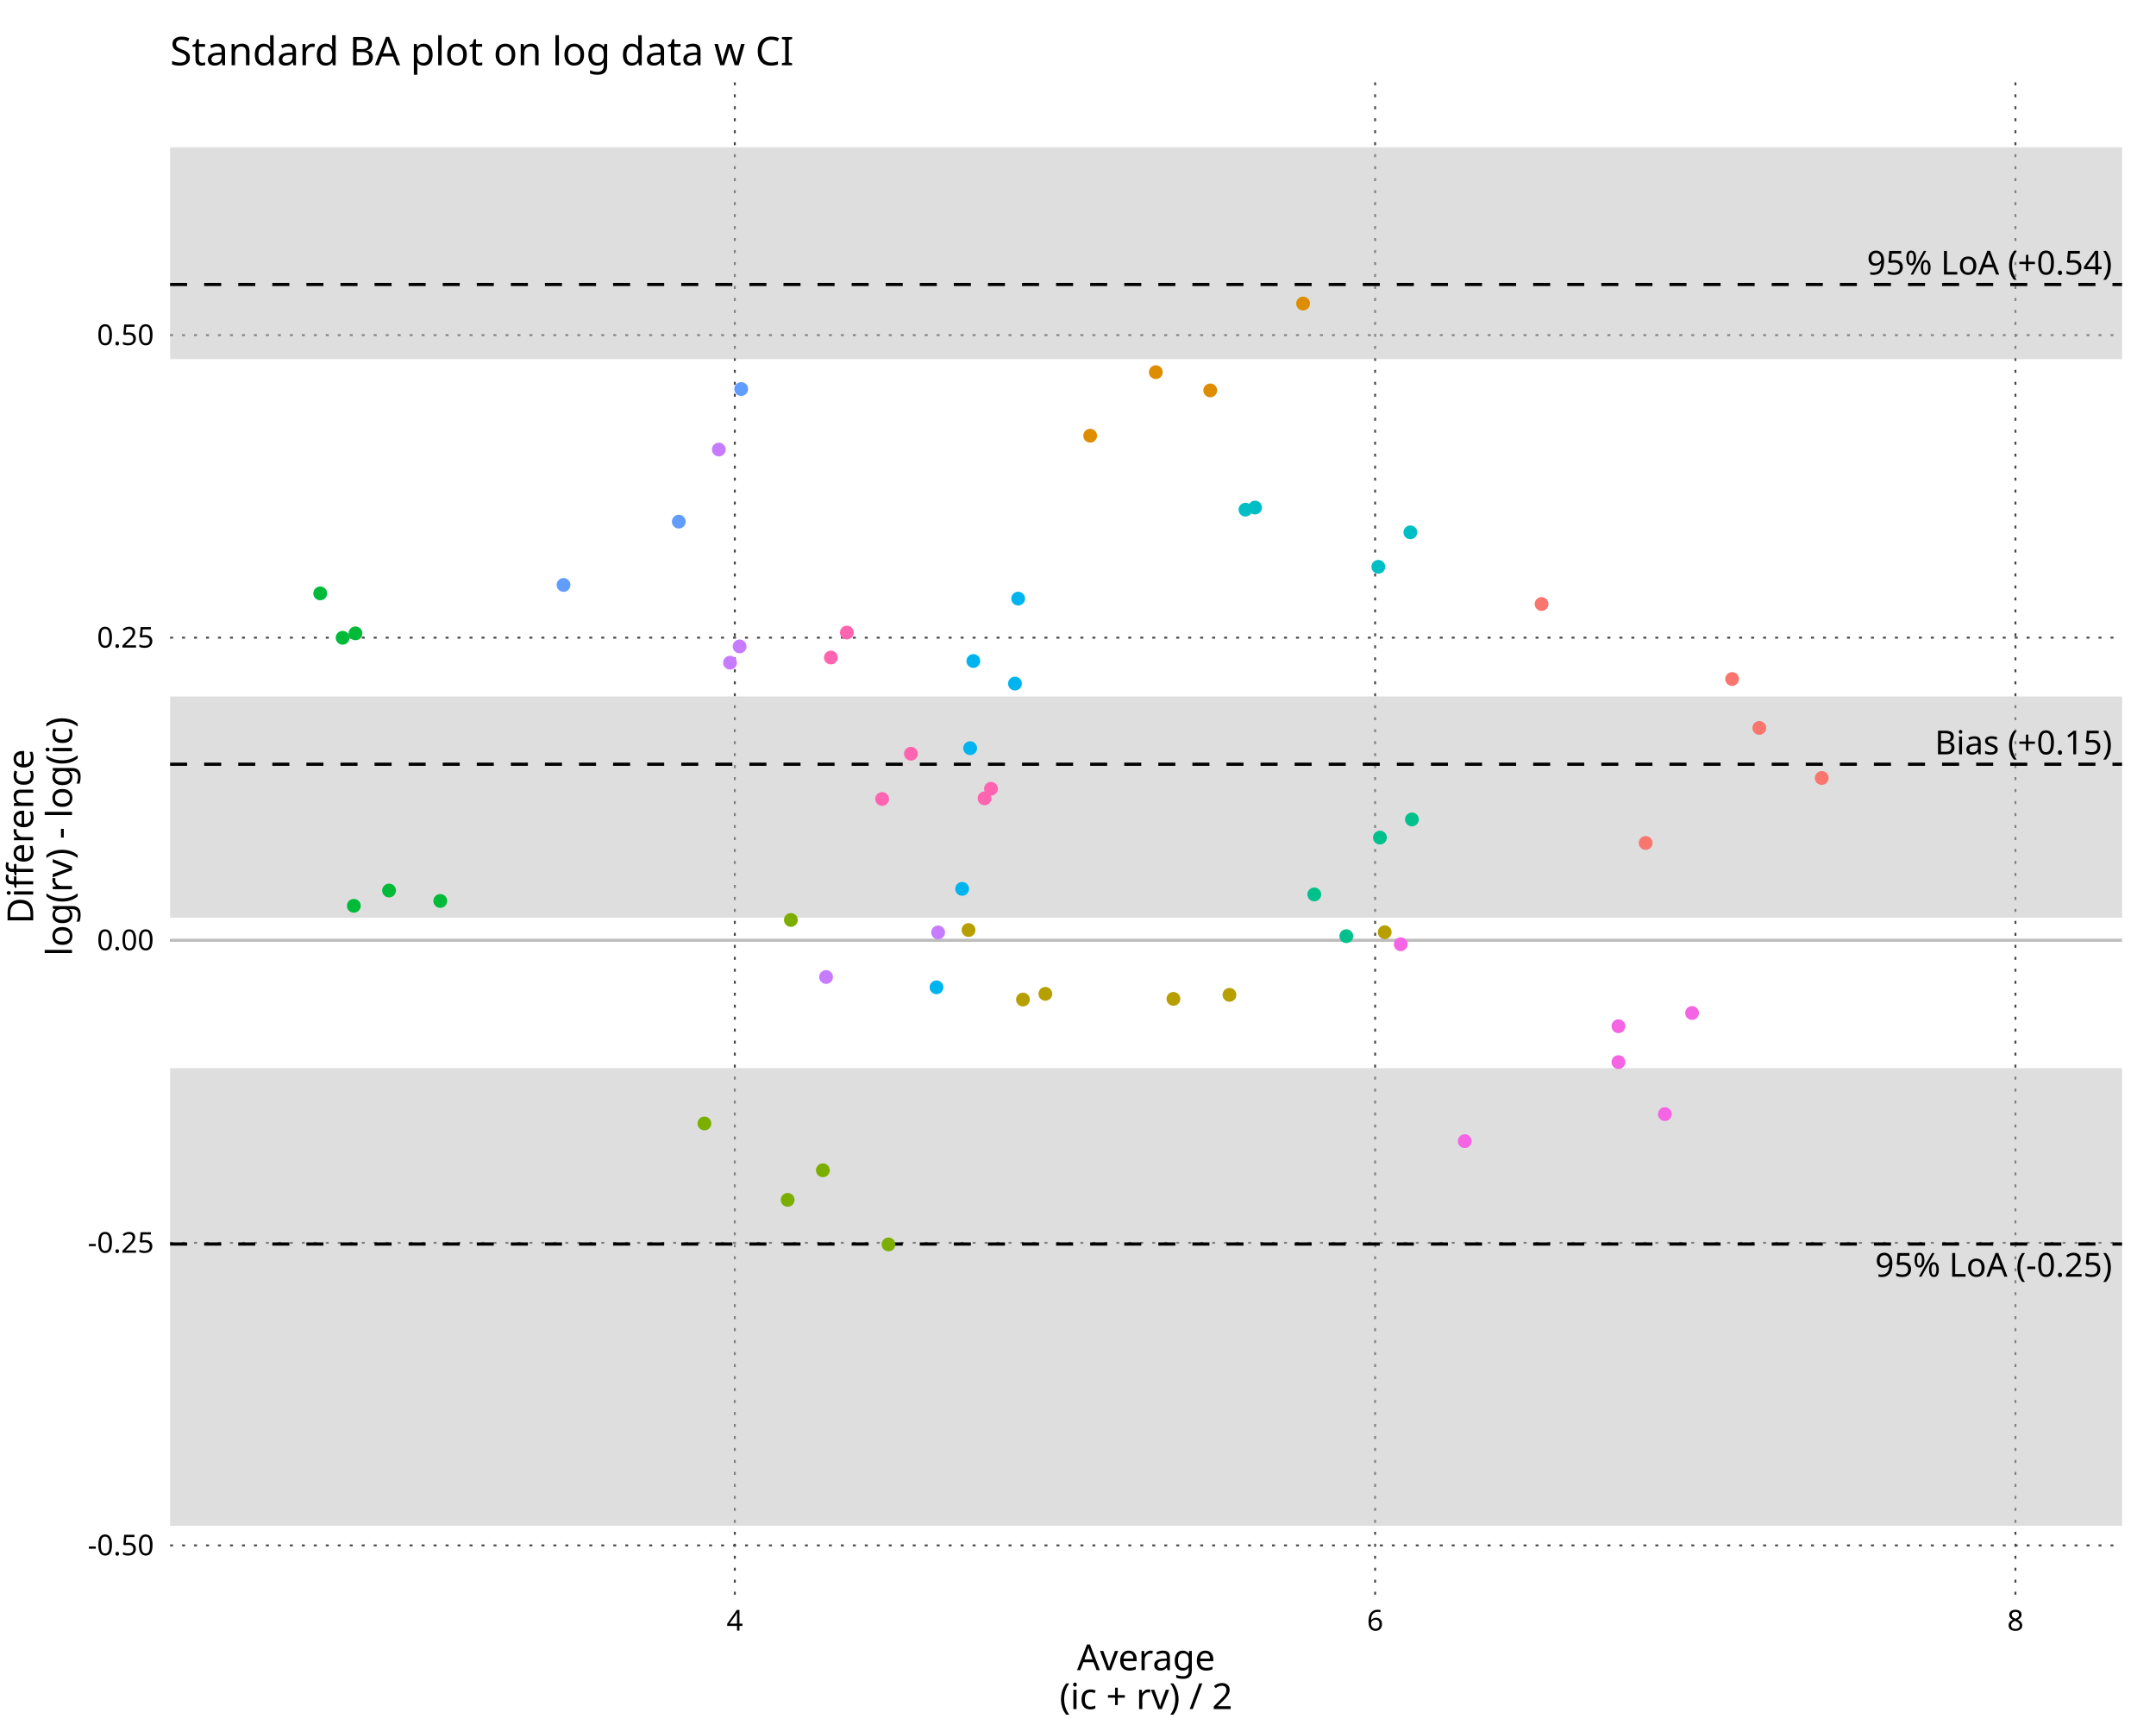
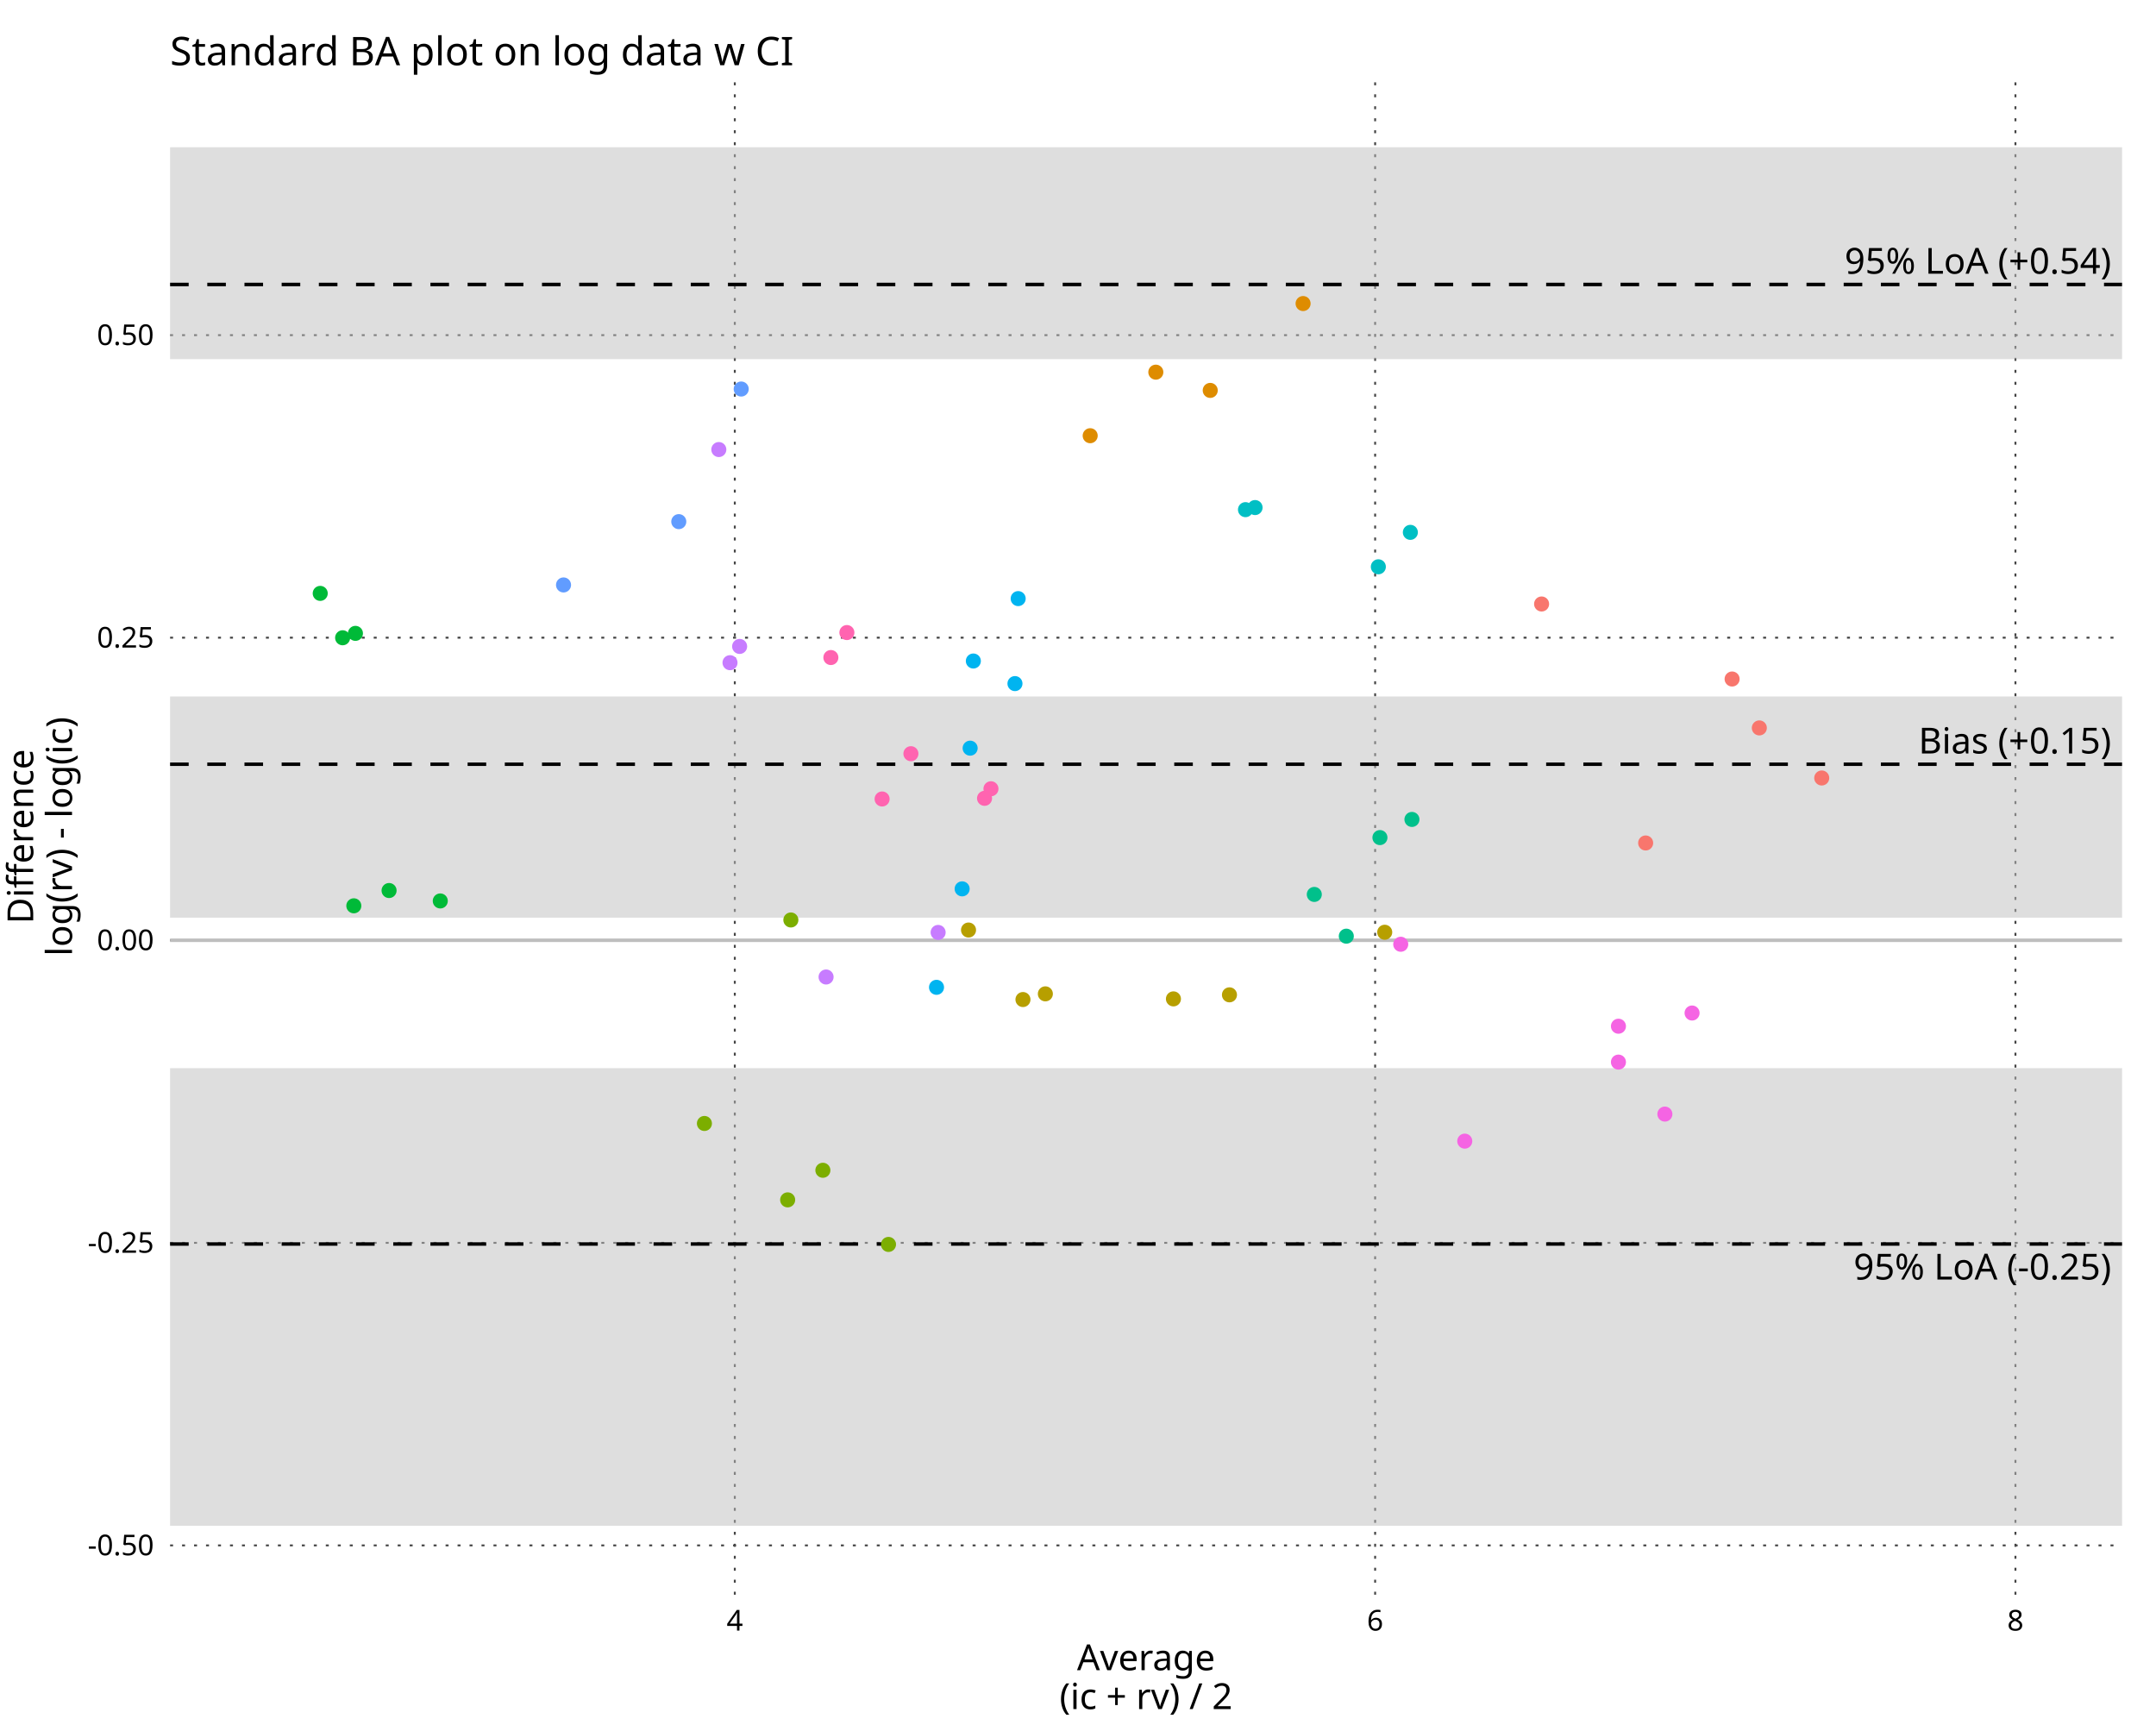
<svg xmlns="http://www.w3.org/2000/svg" class="svglite" data-engine-version="2.0" width="720.00pt" height="576.00pt" viewBox="0 0 720.00 576.00">
  <defs>
    <style type="text/css">
    .svglite line, .svglite polyline, .svglite polygon, .svglite path, .svglite rect, .svglite circle {
      fill: none;
      stroke: #000000;
      stroke-linecap: round;
      stroke-linejoin: round;
      stroke-miterlimit: 10.00;
    }
  </style>
  </defs>
  <rect width="100%" height="100%" style="stroke: none; fill: #FFFFFF;" />
  <defs>
    <clipPath id="cpMC4wMHw3MjAuMDB8MC4wMHw1NzYuMDA=">
      <rect x="0.00" y="0.00" width="720.00" height="576.00" />
    </clipPath>
  </defs>
  <g clip-path="url(#cpMC4wMHw3MjAuMDB8MC4wMHw1NzYuMDA=)">
+     <rect x="0.00" y="0.00" width="720.00" height="576.00" style="stroke-width: 1.16; stroke: none; fill: #FFFFFF;" />
    <polyline points="56.80,516.03 708.66,516.03 " style="stroke-width: 0.64; stroke: #454545; stroke-dasharray: 1.00,3.00; stroke-linecap: butt;" />
    <polyline points="56.80,415.00 708.66,415.00 " style="stroke-width: 0.64; stroke: #454545; stroke-dasharray: 1.00,3.00; stroke-linecap: butt;" />
    <polyline points="56.80,313.97 708.66,313.97 " style="stroke-width: 0.64; stroke: #454545; stroke-dasharray: 1.00,3.00; stroke-linecap: butt;" />
    <polyline points="56.80,212.93 708.66,212.93 " style="stroke-width: 0.64; stroke: #454545; stroke-dasharray: 1.00,3.00; stroke-linecap: butt;" />
    <polyline points="56.80,111.90 708.66,111.90 " style="stroke-width: 0.64; stroke: #454545; stroke-dasharray: 1.00,3.00; stroke-linecap: butt;" />
    <polyline points="245.39,532.49 245.39,26.15 " style="stroke-width: 0.64; stroke: #454545; stroke-dasharray: 1.00,3.00; stroke-linecap: butt;" />
    <polyline points="459.23,532.49 459.23,26.15 " style="stroke-width: 0.64; stroke: #454545; stroke-dasharray: 1.00,3.00; stroke-linecap: butt;" />
    <polyline points="673.06,532.49 673.06,26.15 " style="stroke-width: 0.64; stroke: #454545; stroke-dasharray: 1.00,3.00; stroke-linecap: butt;" />
-     <line x1="56.80" y1="313.97" x2="708.66" y2="313.97" style="stroke-width: 1.07; stroke: #BEBEBE; stroke-linecap: butt;" />
-     <rect x="56.80" y="232.57" width="651.87" height="73.86" style="stroke-width: 1.07; stroke: none; stroke-linecap: butt; stroke-linejoin: miter; fill: #BEBEBE; fill-opacity: 0.50;" />
-     <rect x="56.80" y="356.67" width="651.87" height="152.81" style="stroke-width: 1.07; stroke: none; stroke-linecap: butt; stroke-linejoin: miter; fill: #BEBEBE; fill-opacity: 0.50;" />
-     <rect x="56.80" y="49.17" width="651.87" height="70.75" style="stroke-width: 1.07; stroke: none; stroke-linecap: butt; stroke-linejoin: miter; fill: #BEBEBE; fill-opacity: 0.50;" />
-     <line x1="56.80" y1="255.19" x2="708.66" y2="255.19" style="stroke-width: 1.07; stroke-dasharray: 5.69,5.69; stroke-linecap: butt;" />
-     <line x1="56.80" y1="415.39" x2="708.66" y2="415.39" style="stroke-width: 1.07; stroke-dasharray: 5.69,5.69; stroke-linecap: butt;" />
-     <line x1="56.80" y1="94.99" x2="708.66" y2="94.99" style="stroke-width: 1.07; stroke-dasharray: 5.69,5.69; stroke-linecap: butt;" />
-     <circle cx="587.53" cy="243.06" r="1.95" style="stroke-width: 0.71; stroke: #F8766D; fill: #F8766D;" />
-     <circle cx="514.82" cy="201.68" r="1.95" style="stroke-width: 0.71; stroke: #F8766D; fill: #F8766D;" />
-     <circle cx="608.37" cy="259.78" r="1.95" style="stroke-width: 0.71; stroke: #F8766D; fill: #F8766D;" />
-     <circle cx="549.57" cy="281.48" r="1.95" style="stroke-width: 0.71; stroke: #F8766D; fill: #F8766D;" />
-     <circle cx="578.44" cy="226.73" r="1.95" style="stroke-width: 0.71; stroke: #F8766D; fill: #F8766D;" />
-     <circle cx="364.07" cy="145.49" r="1.95" style="stroke-width: 0.71; stroke: #DE8C00; fill: #DE8C00;" />
-     <circle cx="435.17" cy="101.36" r="1.95" style="stroke-width: 0.71; stroke: #DE8C00; fill: #DE8C00;" />
-     <circle cx="404.16" cy="130.36" r="1.95" style="stroke-width: 0.71; stroke: #DE8C00; fill: #DE8C00;" />
-     <circle cx="385.99" cy="124.27" r="1.95" style="stroke-width: 0.71; stroke: #DE8C00; fill: #DE8C00;" />
-     <circle cx="323.44" cy="310.55" r="1.95" style="stroke-width: 0.71; stroke: #B79F00; fill: #B79F00;" />
-     <circle cx="391.87" cy="333.54" r="1.95" style="stroke-width: 0.71; stroke: #B79F00; fill: #B79F00;" />
-     <circle cx="349.10" cy="331.86" r="1.95" style="stroke-width: 0.71; stroke: #B79F00; fill: #B79F00;" />
-     <circle cx="341.62" cy="333.76" r="1.95" style="stroke-width: 0.71; stroke: #B79F00; fill: #B79F00;" />
-     <circle cx="462.43" cy="311.29" r="1.95" style="stroke-width: 0.71; stroke: #B79F00; fill: #B79F00;" />
-     <circle cx="410.58" cy="332.19" r="1.95" style="stroke-width: 0.71; stroke: #B79F00; fill: #B79F00;" />
-     <circle cx="264.11" cy="307.19" r="1.95" style="stroke-width: 0.71; stroke: #7CAE00; fill: #7CAE00;" />
-     <circle cx="235.24" cy="375.14" r="1.95" style="stroke-width: 0.71; stroke: #7CAE00; fill: #7CAE00;" />
-     <circle cx="263.04" cy="400.65" r="1.95" style="stroke-width: 0.71; stroke: #7CAE00; fill: #7CAE00;" />
-     <circle cx="274.80" cy="390.77" r="1.95" style="stroke-width: 0.71; stroke: #7CAE00; fill: #7CAE00;" />
-     <circle cx="296.71" cy="415.53" r="1.95" style="stroke-width: 0.71; stroke: #7CAE00; fill: #7CAE00;" />
-     <circle cx="147.03" cy="300.84" r="1.95" style="stroke-width: 0.71; stroke: #00BA38; fill: #00BA38;" />
-     <circle cx="129.93" cy="297.36" r="1.95" style="stroke-width: 0.71; stroke: #00BA38; fill: #00BA38;" />
-     <circle cx="118.16" cy="302.46" r="1.95" style="stroke-width: 0.71; stroke: #00BA38; fill: #00BA38;" />
-     <circle cx="118.70" cy="211.49" r="1.95" style="stroke-width: 0.71; stroke: #00BA38; fill: #00BA38;" />
-     <circle cx="106.94" cy="198.14" r="1.95" style="stroke-width: 0.71; stroke: #00BA38; fill: #00BA38;" />
-     <circle cx="114.42" cy="212.96" r="1.95" style="stroke-width: 0.71; stroke: #00BA38; fill: #00BA38;" />
-     <circle cx="449.60" cy="312.60" r="1.95" style="stroke-width: 0.71; stroke: #00C08B; fill: #00C08B;" />
-     <circle cx="471.52" cy="273.62" r="1.95" style="stroke-width: 0.71; stroke: #00C08B; fill: #00C08B;" />
-     <circle cx="438.91" cy="298.66" r="1.95" style="stroke-width: 0.71; stroke: #00C08B; fill: #00C08B;" />
-     <circle cx="460.83" cy="279.68" r="1.95" style="stroke-width: 0.71; stroke: #00C08B; fill: #00C08B;" />
-     <circle cx="470.99" cy="177.76" r="1.95" style="stroke-width: 0.71; stroke: #00BFC4; fill: #00BFC4;" />
-     <circle cx="419.13" cy="169.48" r="1.95" style="stroke-width: 0.71; stroke: #00BFC4; fill: #00BFC4;" />
-     <circle cx="415.93" cy="170.18" r="1.95" style="stroke-width: 0.71; stroke: #00BFC4; fill: #00BFC4;" />
-     <circle cx="460.30" cy="189.26" r="1.95" style="stroke-width: 0.71; stroke: #00BFC4; fill: #00BFC4;" />
-     <circle cx="312.75" cy="329.68" r="1.95" style="stroke-width: 0.71; stroke: #00B4F0; fill: #00B4F0;" />
-     <circle cx="321.31" cy="296.80" r="1.95" style="stroke-width: 0.71; stroke: #00B4F0; fill: #00B4F0;" />
-     <circle cx="323.98" cy="249.82" r="1.95" style="stroke-width: 0.71; stroke: #00B4F0; fill: #00B4F0;" />
-     <circle cx="325.05" cy="220.72" r="1.95" style="stroke-width: 0.71; stroke: #00B4F0; fill: #00B4F0;" />
-     <circle cx="338.95" cy="228.26" r="1.95" style="stroke-width: 0.71; stroke: #00B4F0; fill: #00B4F0;" />
-     <circle cx="340.02" cy="199.88" r="1.95" style="stroke-width: 0.71; stroke: #00B4F0; fill: #00B4F0;" />
-     <circle cx="226.68" cy="174.18" r="1.95" style="stroke-width: 0.71; stroke: #619CFF; fill: #619CFF;" />
-     <circle cx="247.53" cy="129.90" r="1.95" style="stroke-width: 0.71; stroke: #619CFF; fill: #619CFF;" />
-     <circle cx="188.19" cy="195.32" r="1.95" style="stroke-width: 0.71; stroke: #619CFF; fill: #619CFF;" />
-     <circle cx="275.87" cy="326.23" r="1.95" style="stroke-width: 0.71; stroke: #C77CFF; fill: #C77CFF;" />
-     <circle cx="313.29" cy="311.35" r="1.95" style="stroke-width: 0.71; stroke: #C77CFF; fill: #C77CFF;" />
-     <circle cx="240.05" cy="150.11" r="1.95" style="stroke-width: 0.71; stroke: #C77CFF; fill: #C77CFF;" />
-     <circle cx="243.79" cy="221.28" r="1.95" style="stroke-width: 0.71; stroke: #C77CFF; fill: #C77CFF;" />
-     <circle cx="247.00" cy="215.85" r="1.95" style="stroke-width: 0.71; stroke: #C77CFF; fill: #C77CFF;" />
-     <circle cx="565.07" cy="338.26" r="1.95" style="stroke-width: 0.71; stroke: #F564E3; fill: #F564E3;" />
-     <circle cx="467.78" cy="315.30" r="1.95" style="stroke-width: 0.71; stroke: #F564E3; fill: #F564E3;" />
-     <circle cx="540.48" cy="342.67" r="1.95" style="stroke-width: 0.71; stroke: #F564E3; fill: #F564E3;" />
-     <circle cx="540.48" cy="354.65" r="1.95" style="stroke-width: 0.71; stroke: #F564E3; fill: #F564E3;" />
-     <circle cx="555.99" cy="372.01" r="1.95" style="stroke-width: 0.71; stroke: #F564E3; fill: #F564E3;" />
-     <circle cx="489.16" cy="381.04" r="1.95" style="stroke-width: 0.71; stroke: #F564E3; fill: #F564E3;" />
-     <circle cx="328.79" cy="266.57" r="1.95" style="stroke-width: 0.71; stroke: #FF64B0; fill: #FF64B0;" />
-     <circle cx="294.58" cy="266.79" r="1.95" style="stroke-width: 0.71; stroke: #FF64B0; fill: #FF64B0;" />
-     <circle cx="282.82" cy="211.22" r="1.95" style="stroke-width: 0.71; stroke: #FF64B0; fill: #FF64B0;" />
-     <circle cx="277.47" cy="219.56" r="1.95" style="stroke-width: 0.71; stroke: #FF64B0; fill: #FF64B0;" />
-     <circle cx="304.20" cy="251.67" r="1.95" style="stroke-width: 0.71; stroke: #FF64B0; fill: #FF64B0;" />
-     <circle cx="330.93" cy="263.38" r="1.95" style="stroke-width: 0.71; stroke: #FF64B0; fill: #FF64B0;" />
-     <polygon points="644.19,255.19 706.67,255.19 706.59,255.19 706.91,255.18 707.23,255.11 707.53,255.00 707.80,254.84 708.05,254.64 708.26,254.40 708.43,254.13 708.56,253.83 708.64,253.52 708.66,253.20 708.66,253.20 708.66,242.96 708.66,242.96 708.64,242.64 708.56,242.33 708.43,242.03 708.26,241.76 708.05,241.52 707.80,241.32 707.53,241.16 707.23,241.05 706.91,240.98 706.67,240.97 644.19,240.97 644.42,240.98 644.11,240.97 643.79,241.01 643.48,241.10 643.19,241.24 642.93,241.42 642.70,241.64 642.51,241.90 642.36,242.18 642.26,242.48 642.20,242.80 642.20,242.96 642.20,253.20 642.20,253.04 642.20,253.36 642.26,253.68 642.36,253.98 642.51,254.27 642.70,254.52 642.93,254.74 643.19,254.93 643.48,255.06 643.79,255.15 644.11,255.19 " style="stroke-width: nan; stroke: none; fill: none;" />
-     <text x="705.35" y="251.88" text-anchor="end" style="font-size: 11.04px; font-family: sans;" textLength="59.84px" lengthAdjust="spacingAndGlyphs">Bias (+0.15)</text>
-     <polygon points="623.63,429.61 706.67,429.61 706.59,429.61 706.91,429.60 707.23,429.53 707.53,429.42 707.80,429.26 708.05,429.06 708.26,428.82 708.43,428.55 708.56,428.25 708.64,427.94 708.66,427.62 708.66,427.62 708.66,417.38 708.66,417.38 708.64,417.06 708.56,416.75 708.43,416.45 708.26,416.18 708.05,415.94 707.80,415.74 707.53,415.58 707.23,415.47 706.91,415.40 706.67,415.39 623.63,415.39 623.87,415.40 623.55,415.39 623.23,415.43 622.93,415.52 622.64,415.66 622.37,415.84 622.14,416.06 621.95,416.31 621.80,416.60 621.70,416.90 621.65,417.22 621.64,417.38 621.64,427.62 621.65,427.46 621.65,427.78 621.70,428.10 621.80,428.40 621.95,428.69 622.14,428.94 622.37,429.16 622.64,429.34 622.93,429.48 623.23,429.57 623.55,429.61 " style="stroke-width: nan; stroke: none; fill: none;" />
-     <text x="705.35" y="426.30" text-anchor="end" style="font-size: 11.04px; font-family: sans;" textLength="80.39px" lengthAdjust="spacingAndGlyphs">95% LoA (-0.25)</text>
-     <polygon points="620.86,94.99 706.67,94.99 706.59,94.99 706.91,94.98 707.23,94.92 707.53,94.80 707.80,94.64 708.05,94.44 708.26,94.20 708.43,93.93 708.56,93.64 708.64,93.33 708.66,93.01 708.66,93.01 708.66,82.76 708.66,82.76 708.64,82.44 708.56,82.13 708.43,81.84 708.26,81.57 708.05,81.33 707.80,81.12 707.53,80.96 707.23,80.85 706.91,80.79 706.67,80.77 620.86,80.77 621.10,80.79 620.78,80.77 620.46,80.81 620.15,80.90 619.86,81.04 619.60,81.22 619.37,81.44 619.18,81.70 619.03,81.98 618.93,82.28 618.88,82.60 618.87,82.76 618.87,93.01 618.88,92.85 618.88,93.17 618.93,93.48 619.03,93.79 619.18,94.07 619.37,94.32 619.60,94.55 619.86,94.73 620.15,94.86 620.46,94.95 620.78,94.99 " style="stroke-width: nan; stroke: none; fill: none;" />
-     <text x="705.35" y="91.68" text-anchor="end" style="font-size: 11.04px; font-family: sans;" textLength="83.17px" lengthAdjust="spacingAndGlyphs">95% LoA (+0.54)</text>
+     <line x1="56.80" y1="313.97" x2="708.66" y2="313.97" style="stroke-width: 1.16; stroke: #BEBEBE; stroke-linecap: butt;" />
+     <rect x="56.80" y="232.57" width="651.87" height="73.86" style="stroke-width: 1.16; stroke: none; stroke-linecap: butt; stroke-linejoin: miter; fill: #BEBEBE; fill-opacity: 0.50;" />
+     <rect x="56.80" y="356.67" width="651.87" height="152.81" style="stroke-width: 1.16; stroke: none; stroke-linecap: butt; stroke-linejoin: miter; fill: #BEBEBE; fill-opacity: 0.50;" />
+     <rect x="56.80" y="49.17" width="651.87" height="70.75" style="stroke-width: 1.16; stroke: none; stroke-linecap: butt; stroke-linejoin: miter; fill: #BEBEBE; fill-opacity: 0.50;" />
+     <line x1="56.80" y1="255.19" x2="708.66" y2="255.19" style="stroke-width: 1.16; stroke-dasharray: 6.21,6.21; stroke-linecap: butt;" />
+     <line x1="56.80" y1="415.39" x2="708.66" y2="415.39" style="stroke-width: 1.16; stroke-dasharray: 6.21,6.21; stroke-linecap: butt;" />
+     <line x1="56.80" y1="94.99" x2="708.66" y2="94.99" style="stroke-width: 1.16; stroke-dasharray: 6.21,6.21; stroke-linecap: butt;" />
+     <circle cx="587.53" cy="243.06" r="2.13" style="stroke-width: 0.77; stroke: #F8766D; fill: #F8766D;" />
+     <circle cx="514.82" cy="201.68" r="2.13" style="stroke-width: 0.77; stroke: #F8766D; fill: #F8766D;" />
+     <circle cx="608.37" cy="259.78" r="2.13" style="stroke-width: 0.77; stroke: #F8766D; fill: #F8766D;" />
+     <circle cx="549.57" cy="281.48" r="2.13" style="stroke-width: 0.77; stroke: #F8766D; fill: #F8766D;" />
+     <circle cx="578.44" cy="226.73" r="2.13" style="stroke-width: 0.77; stroke: #F8766D; fill: #F8766D;" />
+     <circle cx="364.07" cy="145.49" r="2.13" style="stroke-width: 0.77; stroke: #DE8C00; fill: #DE8C00;" />
+     <circle cx="435.17" cy="101.36" r="2.13" style="stroke-width: 0.77; stroke: #DE8C00; fill: #DE8C00;" />
+     <circle cx="404.16" cy="130.36" r="2.13" style="stroke-width: 0.77; stroke: #DE8C00; fill: #DE8C00;" />
+     <circle cx="385.99" cy="124.27" r="2.13" style="stroke-width: 0.77; stroke: #DE8C00; fill: #DE8C00;" />
+     <circle cx="323.44" cy="310.55" r="2.13" style="stroke-width: 0.77; stroke: #B79F00; fill: #B79F00;" />
+     <circle cx="391.87" cy="333.54" r="2.13" style="stroke-width: 0.77; stroke: #B79F00; fill: #B79F00;" />
+     <circle cx="349.10" cy="331.86" r="2.13" style="stroke-width: 0.77; stroke: #B79F00; fill: #B79F00;" />
+     <circle cx="341.62" cy="333.76" r="2.13" style="stroke-width: 0.77; stroke: #B79F00; fill: #B79F00;" />
+     <circle cx="462.43" cy="311.29" r="2.13" style="stroke-width: 0.77; stroke: #B79F00; fill: #B79F00;" />
+     <circle cx="410.58" cy="332.19" r="2.13" style="stroke-width: 0.77; stroke: #B79F00; fill: #B79F00;" />
+     <circle cx="264.11" cy="307.19" r="2.13" style="stroke-width: 0.77; stroke: #7CAE00; fill: #7CAE00;" />
+     <circle cx="235.24" cy="375.14" r="2.13" style="stroke-width: 0.77; stroke: #7CAE00; fill: #7CAE00;" />
+     <circle cx="263.04" cy="400.65" r="2.13" style="stroke-width: 0.77; stroke: #7CAE00; fill: #7CAE00;" />
+     <circle cx="274.80" cy="390.77" r="2.13" style="stroke-width: 0.77; stroke: #7CAE00; fill: #7CAE00;" />
+     <circle cx="296.71" cy="415.53" r="2.13" style="stroke-width: 0.77; stroke: #7CAE00; fill: #7CAE00;" />
+     <circle cx="147.03" cy="300.84" r="2.13" style="stroke-width: 0.77; stroke: #00BA38; fill: #00BA38;" />
+     <circle cx="129.93" cy="297.36" r="2.13" style="stroke-width: 0.77; stroke: #00BA38; fill: #00BA38;" />
+     <circle cx="118.16" cy="302.46" r="2.13" style="stroke-width: 0.77; stroke: #00BA38; fill: #00BA38;" />
+     <circle cx="118.70" cy="211.49" r="2.13" style="stroke-width: 0.77; stroke: #00BA38; fill: #00BA38;" />
+     <circle cx="106.94" cy="198.14" r="2.13" style="stroke-width: 0.77; stroke: #00BA38; fill: #00BA38;" />
+     <circle cx="114.42" cy="212.96" r="2.13" style="stroke-width: 0.77; stroke: #00BA38; fill: #00BA38;" />
+     <circle cx="449.60" cy="312.60" r="2.13" style="stroke-width: 0.77; stroke: #00C08B; fill: #00C08B;" />
+     <circle cx="471.52" cy="273.62" r="2.13" style="stroke-width: 0.77; stroke: #00C08B; fill: #00C08B;" />
+     <circle cx="438.91" cy="298.66" r="2.13" style="stroke-width: 0.77; stroke: #00C08B; fill: #00C08B;" />
+     <circle cx="460.83" cy="279.68" r="2.13" style="stroke-width: 0.77; stroke: #00C08B; fill: #00C08B;" />
+     <circle cx="470.99" cy="177.76" r="2.13" style="stroke-width: 0.77; stroke: #00BFC4; fill: #00BFC4;" />
+     <circle cx="419.13" cy="169.48" r="2.13" style="stroke-width: 0.77; stroke: #00BFC4; fill: #00BFC4;" />
+     <circle cx="415.93" cy="170.18" r="2.13" style="stroke-width: 0.77; stroke: #00BFC4; fill: #00BFC4;" />
+     <circle cx="460.30" cy="189.26" r="2.13" style="stroke-width: 0.77; stroke: #00BFC4; fill: #00BFC4;" />
+     <circle cx="312.75" cy="329.68" r="2.13" style="stroke-width: 0.77; stroke: #00B4F0; fill: #00B4F0;" />
+     <circle cx="321.31" cy="296.80" r="2.13" style="stroke-width: 0.77; stroke: #00B4F0; fill: #00B4F0;" />
+     <circle cx="323.98" cy="249.82" r="2.13" style="stroke-width: 0.77; stroke: #00B4F0; fill: #00B4F0;" />
+     <circle cx="325.05" cy="220.72" r="2.13" style="stroke-width: 0.77; stroke: #00B4F0; fill: #00B4F0;" />
+     <circle cx="338.95" cy="228.26" r="2.13" style="stroke-width: 0.77; stroke: #00B4F0; fill: #00B4F0;" />
+     <circle cx="340.02" cy="199.88" r="2.13" style="stroke-width: 0.77; stroke: #00B4F0; fill: #00B4F0;" />
+     <circle cx="226.68" cy="174.18" r="2.13" style="stroke-width: 0.77; stroke: #619CFF; fill: #619CFF;" />
+     <circle cx="247.53" cy="129.90" r="2.13" style="stroke-width: 0.77; stroke: #619CFF; fill: #619CFF;" />
+     <circle cx="188.19" cy="195.32" r="2.13" style="stroke-width: 0.77; stroke: #619CFF; fill: #619CFF;" />
+     <circle cx="275.87" cy="326.23" r="2.13" style="stroke-width: 0.77; stroke: #C77CFF; fill: #C77CFF;" />
+     <circle cx="313.29" cy="311.35" r="2.13" style="stroke-width: 0.77; stroke: #C77CFF; fill: #C77CFF;" />
+     <circle cx="240.05" cy="150.11" r="2.13" style="stroke-width: 0.77; stroke: #C77CFF; fill: #C77CFF;" />
+     <circle cx="243.79" cy="221.28" r="2.13" style="stroke-width: 0.77; stroke: #C77CFF; fill: #C77CFF;" />
+     <circle cx="247.00" cy="215.85" r="2.13" style="stroke-width: 0.77; stroke: #C77CFF; fill: #C77CFF;" />
+     <circle cx="565.07" cy="338.26" r="2.13" style="stroke-width: 0.77; stroke: #F564E3; fill: #F564E3;" />
+     <circle cx="467.78" cy="315.30" r="2.13" style="stroke-width: 0.77; stroke: #F564E3; fill: #F564E3;" />
+     <circle cx="540.48" cy="342.67" r="2.13" style="stroke-width: 0.77; stroke: #F564E3; fill: #F564E3;" />
+     <circle cx="540.48" cy="354.65" r="2.13" style="stroke-width: 0.77; stroke: #F564E3; fill: #F564E3;" />
+     <circle cx="555.99" cy="372.01" r="2.13" style="stroke-width: 0.77; stroke: #F564E3; fill: #F564E3;" />
+     <circle cx="489.16" cy="381.04" r="2.13" style="stroke-width: 0.77; stroke: #F564E3; fill: #F564E3;" />
+     <circle cx="328.79" cy="266.57" r="2.13" style="stroke-width: 0.77; stroke: #FF64B0; fill: #FF64B0;" />
+     <circle cx="294.58" cy="266.79" r="2.13" style="stroke-width: 0.77; stroke: #FF64B0; fill: #FF64B0;" />
+     <circle cx="282.82" cy="211.22" r="2.13" style="stroke-width: 0.77; stroke: #FF64B0; fill: #FF64B0;" />
+     <circle cx="277.47" cy="219.56" r="2.13" style="stroke-width: 0.77; stroke: #FF64B0; fill: #FF64B0;" />
+     <circle cx="304.20" cy="251.67" r="2.13" style="stroke-width: 0.77; stroke: #FF64B0; fill: #FF64B0;" />
+     <circle cx="330.93" cy="263.38" r="2.13" style="stroke-width: 0.77; stroke: #FF64B0; fill: #FF64B0;" />
+     <polygon points="638.58,255.19 706.50,255.19 706.41,255.19 706.76,255.18 707.10,255.11 707.43,254.98 707.73,254.81 708.00,254.59 708.23,254.33 708.41,254.04 708.55,253.72 708.63,253.38 708.66,253.03 708.66,253.03 708.66,241.89 708.66,241.89 708.63,241.55 708.55,241.21 708.41,240.89 708.23,240.60 708.00,240.34 707.73,240.12 707.43,239.94 707.10,239.82 706.76,239.75 706.50,239.73 638.58,239.73 638.84,239.75 638.49,239.73 638.14,239.78 637.81,239.87 637.50,240.02 637.21,240.22 636.96,240.46 636.75,240.74 636.59,241.05 636.48,241.38 636.42,241.72 636.42,241.89 636.42,253.03 636.42,252.86 636.42,253.21 636.48,253.55 636.59,253.88 636.75,254.19 636.96,254.46 637.21,254.70 637.50,254.90 637.81,255.05 638.14,255.15 638.49,255.19 " style="stroke-width: nan; stroke: none; fill: none;" />
+     <text x="705.06" y="251.59" text-anchor="end" style="font-size: 12.00px; font-family: sans;" textLength="65.04px" lengthAdjust="spacingAndGlyphs">Bias (+0.15)</text>
+     <polygon points="616.24,430.85 706.50,430.85 706.41,430.85 706.76,430.83 707.10,430.76 707.43,430.64 707.73,430.47 708.00,430.25 708.23,429.99 708.41,429.69 708.55,429.37 708.63,429.03 708.66,428.69 708.66,428.69 708.66,417.55 708.66,417.55 708.63,417.20 708.55,416.87 708.41,416.55 708.23,416.25 708.00,415.99 707.73,415.77 707.43,415.60 707.10,415.47 706.76,415.41 706.50,415.39 616.24,415.39 616.50,415.41 616.15,415.39 615.80,415.43 615.47,415.53 615.16,415.68 614.87,415.88 614.62,416.12 614.41,416.40 614.25,416.70 614.14,417.03 614.08,417.38 614.08,417.55 614.08,428.69 614.08,428.51 614.08,428.86 614.14,429.21 614.25,429.53 614.41,429.84 614.62,430.12 614.87,430.36 615.16,430.56 615.47,430.71 615.80,430.80 616.15,430.85 " style="stroke-width: nan; stroke: none; fill: none;" />
+     <text x="705.06" y="427.25" text-anchor="end" style="font-size: 12.00px; font-family: sans;" textLength="87.39px" lengthAdjust="spacingAndGlyphs">95% LoA (-0.25)</text>
+     <polygon points="613.22,94.99 706.50,94.99 706.41,94.99 706.76,94.98 707.10,94.91 707.43,94.79 707.73,94.61 708.00,94.39 708.23,94.13 708.41,93.84 708.55,93.52 708.63,93.18 708.66,92.83 708.66,92.83 708.66,81.70 708.66,81.70 708.63,81.35 708.55,81.01 708.41,80.69 708.23,80.40 708.00,80.14 707.73,79.92 707.43,79.74 707.10,79.62 706.76,79.55 706.50,79.54 613.22,79.54 613.48,79.55 613.13,79.54 612.79,79.58 612.45,79.68 612.14,79.82 611.85,80.02 611.60,80.26 611.39,80.54 611.23,80.85 611.12,81.18 611.07,81.52 611.06,81.70 611.06,92.83 611.07,92.66 611.07,93.01 611.12,93.35 611.23,93.68 611.39,93.99 611.60,94.27 611.85,94.51 612.14,94.70 612.45,94.85 612.79,94.95 613.13,94.99 " style="stroke-width: nan; stroke: none; fill: none;" />
+     <text x="705.06" y="91.39" text-anchor="end" style="font-size: 12.00px; font-family: sans;" textLength="90.40px" lengthAdjust="spacingAndGlyphs">95% LoA (+0.54)</text>
    <text x="51.42" y="519.33" text-anchor="end" style="font-size: 9.60px; font-family: sans;" textLength="21.88px" lengthAdjust="spacingAndGlyphs">-0.50</text>
    <text x="51.42" y="418.30" text-anchor="end" style="font-size: 9.60px; font-family: sans;" textLength="21.88px" lengthAdjust="spacingAndGlyphs">-0.25</text>
    <text x="51.42" y="317.27" text-anchor="end" style="font-size: 9.60px; font-family: sans;" textLength="18.69px" lengthAdjust="spacingAndGlyphs">0.00</text>
    <text x="51.42" y="216.24" text-anchor="end" style="font-size: 9.60px; font-family: sans;" textLength="18.69px" lengthAdjust="spacingAndGlyphs">0.25</text>
    <text x="51.42" y="115.21" text-anchor="end" style="font-size: 9.60px; font-family: sans;" textLength="18.69px" lengthAdjust="spacingAndGlyphs">0.50</text>
    <text x="245.39" y="544.47" text-anchor="middle" style="font-size: 9.60px; font-family: sans;" textLength="5.34px" lengthAdjust="spacingAndGlyphs">4</text>
    <text x="459.23" y="544.47" text-anchor="middle" style="font-size: 9.60px; font-family: sans;" textLength="5.34px" lengthAdjust="spacingAndGlyphs">6</text>
    <text x="673.06" y="544.47" text-anchor="middle" style="font-size: 9.60px; font-family: sans;" textLength="5.34px" lengthAdjust="spacingAndGlyphs">8</text>
    <text x="382.73" y="557.71" text-anchor="middle" style="font-size: 12.00px; font-family: sans;" textLength="44.70px" lengthAdjust="spacingAndGlyphs">Average</text>
    <text x="382.73" y="570.67" text-anchor="middle" style="font-size: 12.00px; font-family: sans;" textLength="57.02px" lengthAdjust="spacingAndGlyphs">(ic + rv) / 2</text>
    <text transform="translate(11.09,279.32) rotate(-90)" text-anchor="middle" style="font-size: 12.00px; font-family: sans;" textLength="54.70px" lengthAdjust="spacingAndGlyphs">Difference</text>
    <text transform="translate(24.05,279.32) rotate(-90)" text-anchor="middle" style="font-size: 12.00px; font-family: sans;" textLength="77.34px" lengthAdjust="spacingAndGlyphs">log(rv) - log(ic)</text>
    <text x="56.80" y="21.79" style="font-size: 13.20px; font-family: sans;" textLength="198.87px" lengthAdjust="spacingAndGlyphs">Standard BA plot on log data w CI</text>
  </g>
</svg>
